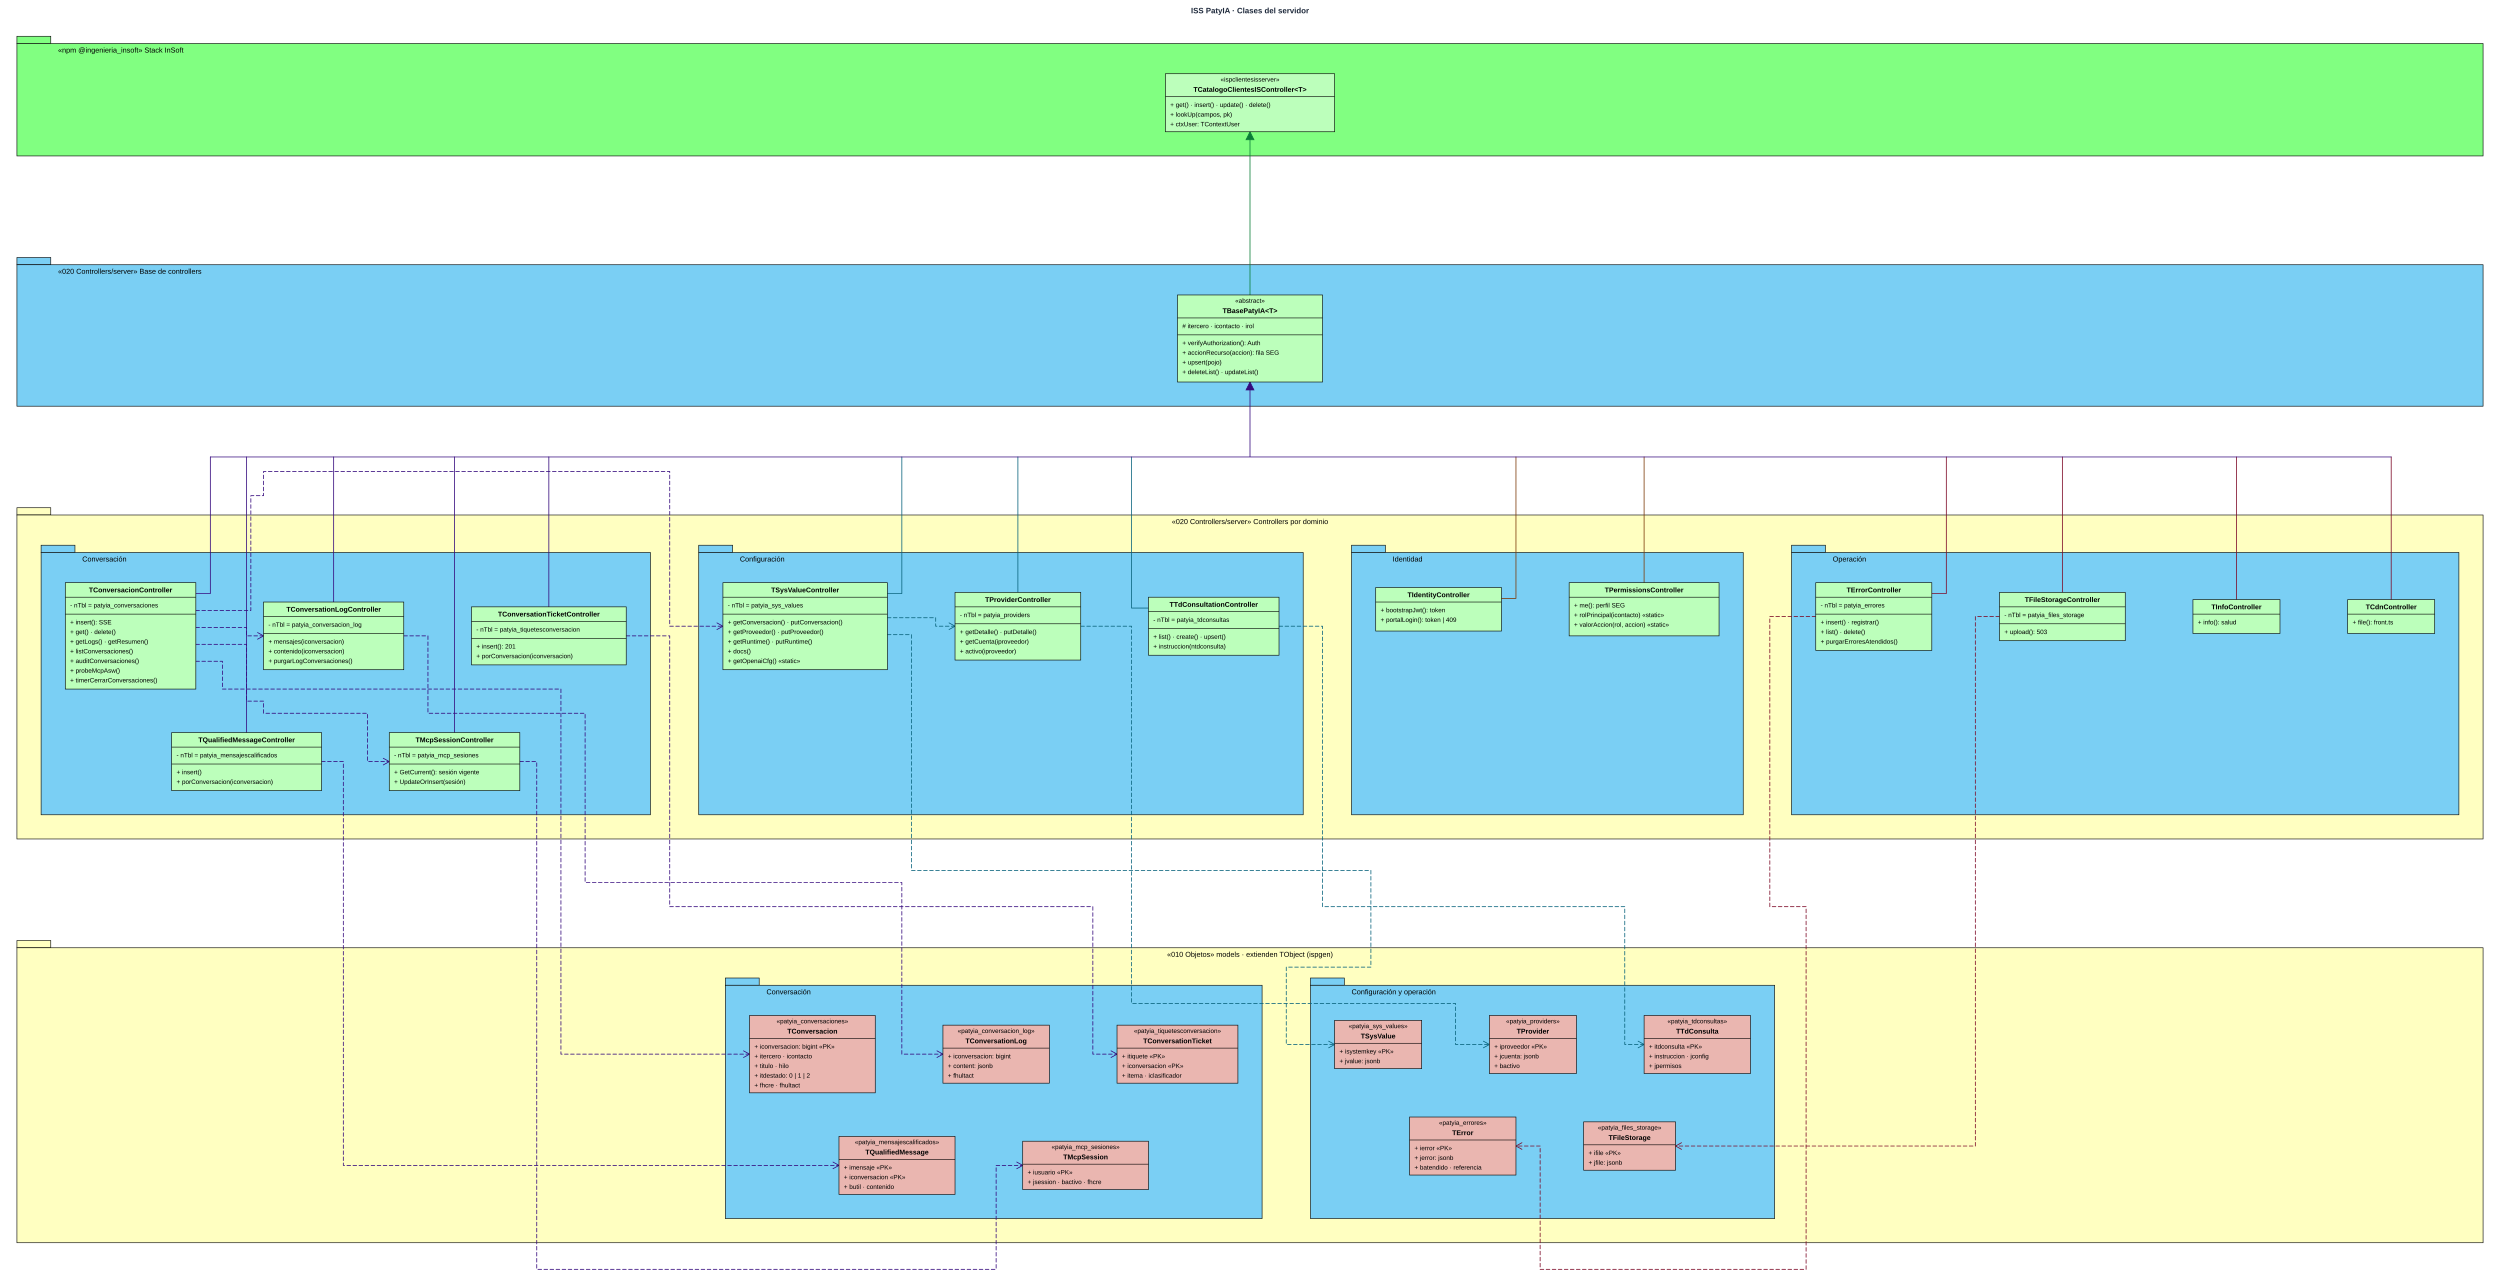
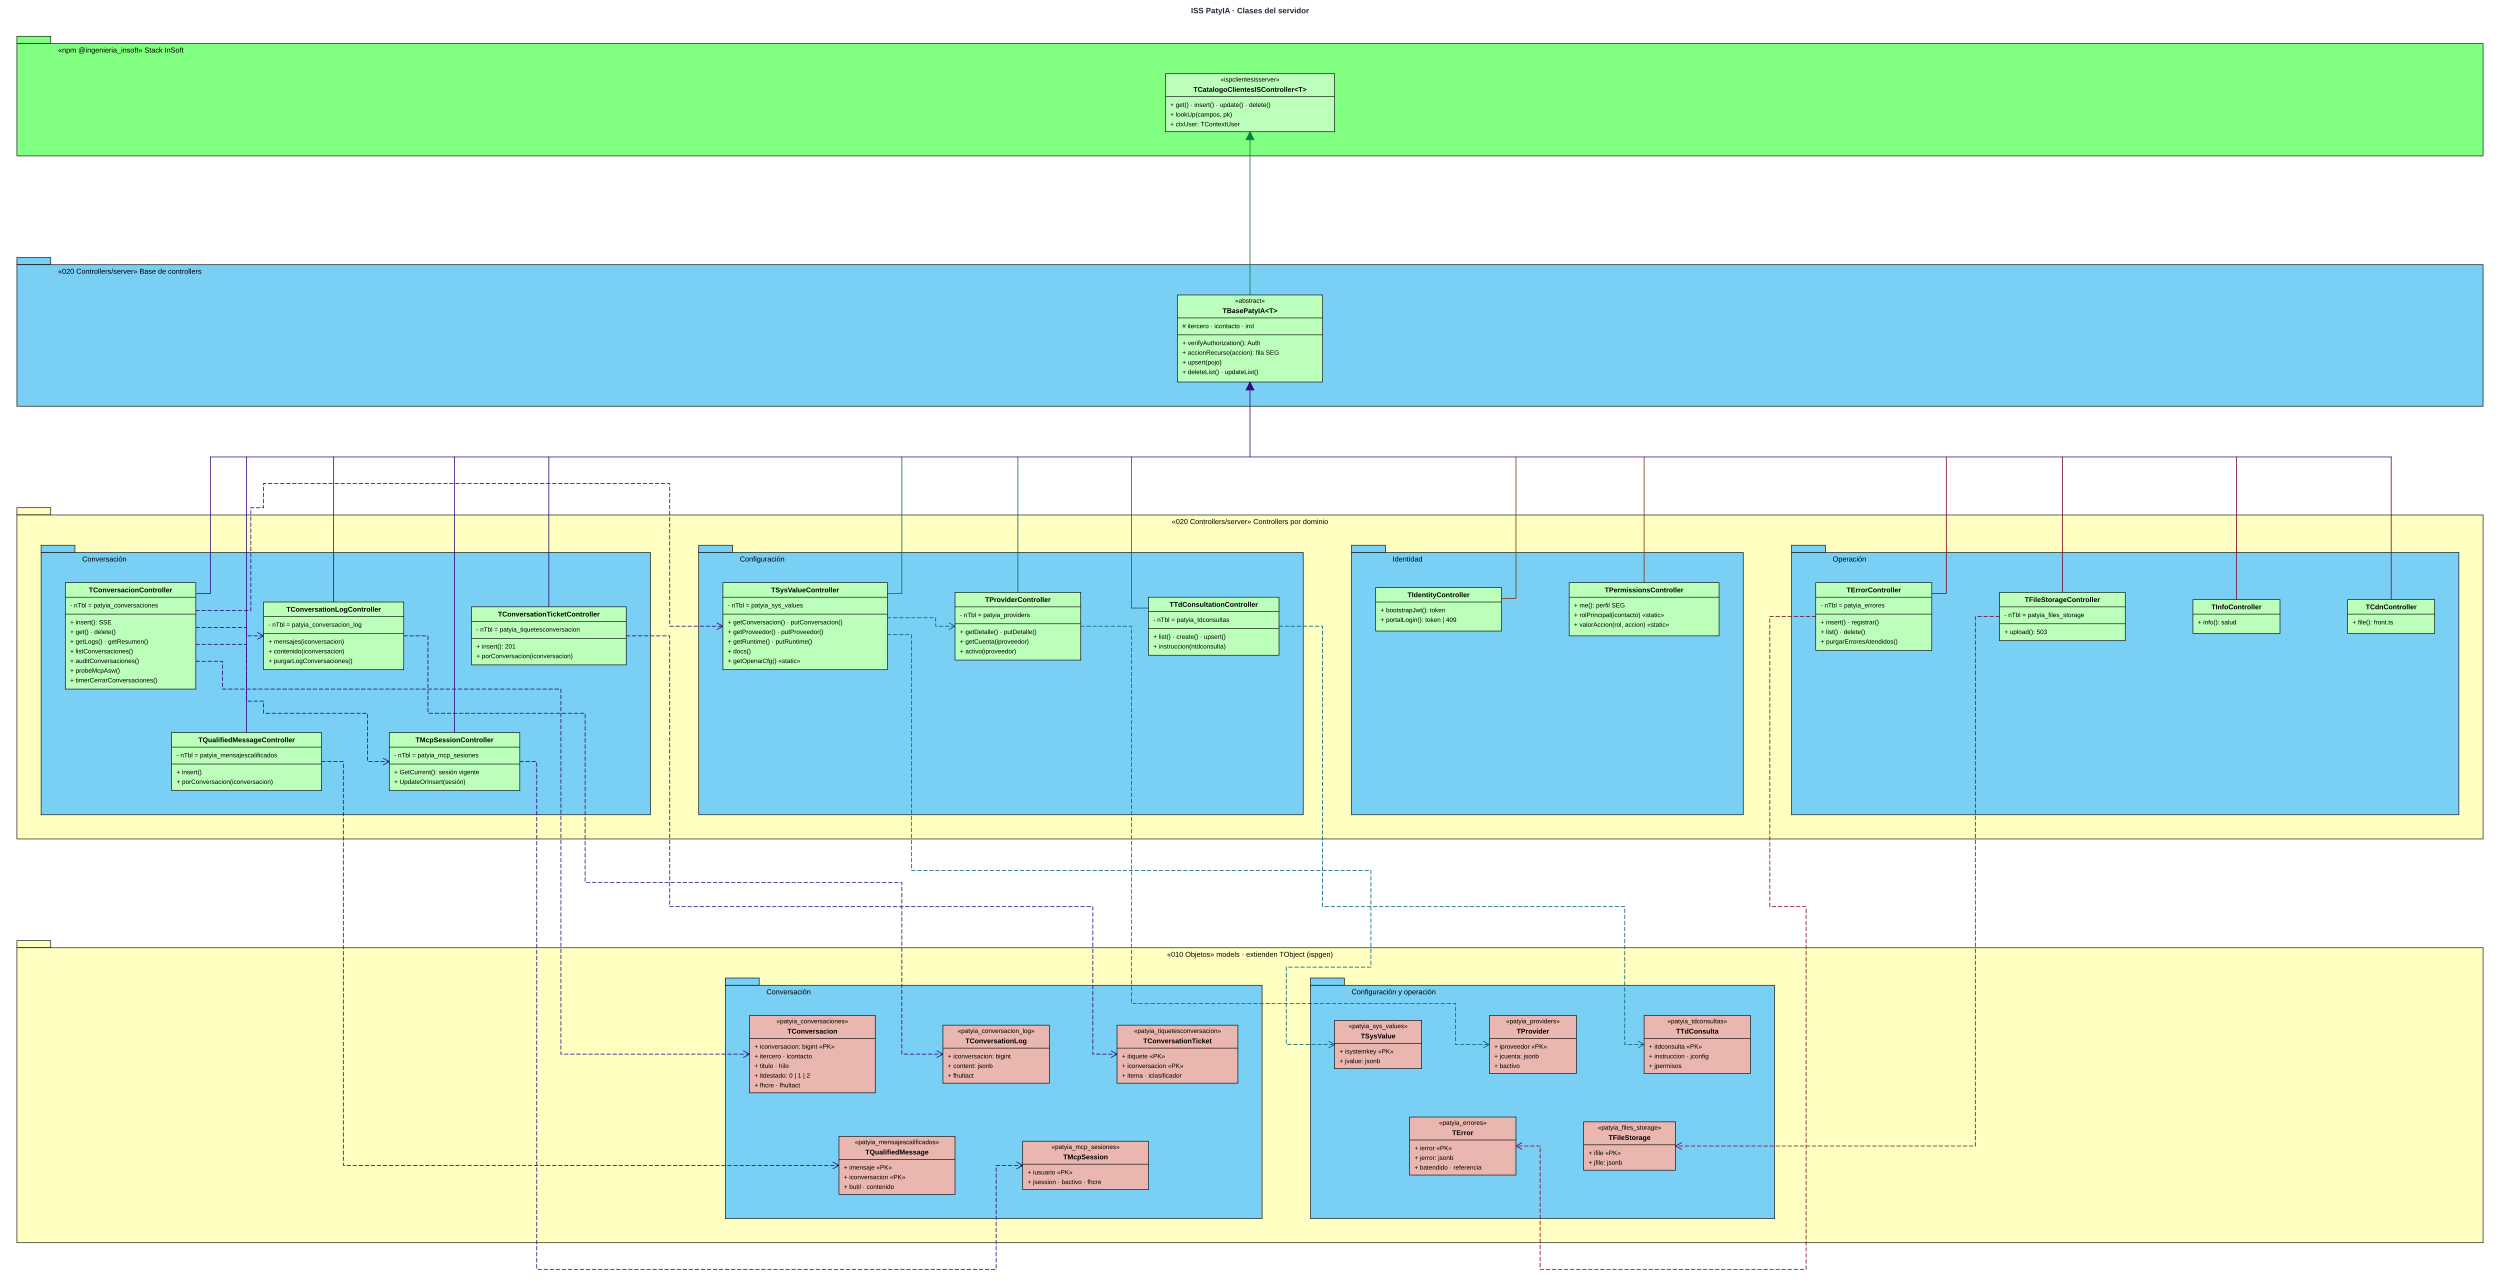
<svg xmlns="http://www.w3.org/2000/svg" style="background:#FFFFFF" part="canvas" class="cls-svg" role="img" viewBox="0 0 4136 2128" preserveAspectRatio="xMidYMid meet" aria-label="ISS PatyIA · Clases del servidor">
  <text x="2068" y="22" text-anchor="middle" fill="#1e293b" font-size="13" font-weight="600" font-family="Tahoma,Arial,sans-serif">ISS PatyIA · Clases del servidor</text>
  <g class="cls-pkgs">
    <rect x="28" y="60" width="56" height="12" fill="#81FF81" stroke="#000000" stroke-width="1" class="cls-pkg__tab" />
    <rect x="28" y="72" width="4080" height="186" fill="#81FF81" stroke="#000000" stroke-width="1" class="cls-pkg" />
    <text x="96" y="87" text-anchor="start" fill="#000000" font-size="12" font-family="Tahoma,Arial,sans-serif">«npm @ingenieria_insoft» Stack InSoft</text>
    <rect x="28" y="426" width="56" height="12" fill="#7ACFF4" stroke="#000000" stroke-width="1" class="cls-pkg__tab" />
    <rect x="28" y="438" width="4080" height="234" fill="#7ACFF4" stroke="#000000" stroke-width="1" class="cls-pkg" />
    <text x="96" y="453" text-anchor="start" fill="#000000" font-size="12" font-family="Tahoma,Arial,sans-serif">«020 Controllers/server» Base de controllers</text>
    <rect x="28" y="840" width="56" height="12" fill="#FFFFC1" stroke="#000000" stroke-width="1" class="cls-pkg__tab" />
    <rect x="28" y="852" width="4080" height="536" fill="#FFFFC1" stroke="#000000" stroke-width="1" class="cls-pkg" />
    <text x="2068" y="867" text-anchor="middle" fill="#000000" font-size="12" font-family="Tahoma,Arial,sans-serif">«020 Controllers/server» Controllers por dominio</text>
    <rect x="28" y="1556" width="56" height="12" fill="#FFFFC1" stroke="#000000" stroke-width="1" class="cls-pkg__tab" />
    <rect x="28" y="1568" width="4080" height="488" fill="#FFFFC1" stroke="#000000" stroke-width="1" class="cls-pkg" />
    <text x="2068" y="1583" text-anchor="middle" fill="#000000" font-size="12" font-family="Tahoma,Arial,sans-serif">«010 Objetos» models · extienden TObject (ispgen)</text>
    <rect x="68" y="902" width="56" height="12" fill="#7ACFF4" stroke="#000000" stroke-width="1" class="cls-pkg__tab" />
    <rect x="68" y="914" width="1008" height="434" fill="#7ACFF4" stroke="#000000" stroke-width="1" class="cls-pkg" />
    <text x="136" y="929" text-anchor="start" fill="#000000" font-size="12" font-family="Tahoma,Arial,sans-serif">Conversación</text>
    <rect x="1156" y="902" width="56" height="12" fill="#7ACFF4" stroke="#000000" stroke-width="1" class="cls-pkg__tab" />
    <rect x="1156" y="914" width="1000" height="434" fill="#7ACFF4" stroke="#000000" stroke-width="1" class="cls-pkg" />
    <text x="1224" y="929" text-anchor="start" fill="#000000" font-size="12" font-family="Tahoma,Arial,sans-serif">Configuración</text>
    <rect x="2236" y="902" width="56" height="12" fill="#7ACFF4" stroke="#000000" stroke-width="1" class="cls-pkg__tab" />
    <rect x="2236" y="914" width="648" height="434" fill="#7ACFF4" stroke="#000000" stroke-width="1" class="cls-pkg" />
    <text x="2304" y="929" text-anchor="start" fill="#000000" font-size="12" font-family="Tahoma,Arial,sans-serif">Identidad</text>
    <rect x="2964" y="902" width="56" height="12" fill="#7ACFF4" stroke="#000000" stroke-width="1" class="cls-pkg__tab" />
    <rect x="2964" y="914" width="1104" height="434" fill="#7ACFF4" stroke="#000000" stroke-width="1" class="cls-pkg" />
    <text x="3032" y="929" text-anchor="start" fill="#000000" font-size="12" font-family="Tahoma,Arial,sans-serif">Operación</text>
    <rect x="1200" y="1618" width="56" height="12" fill="#7ACFF4" stroke="#000000" stroke-width="1" class="cls-pkg__tab" />
    <rect x="1200" y="1630" width="888" height="386" fill="#7ACFF4" stroke="#000000" stroke-width="1" class="cls-pkg" />
    <text x="1268" y="1645" text-anchor="start" fill="#000000" font-size="12" font-family="Tahoma,Arial,sans-serif">Conversación</text>
    <rect x="2168" y="1618" width="56" height="12" fill="#7ACFF4" stroke="#000000" stroke-width="1" class="cls-pkg__tab" />
    <rect x="2168" y="1630" width="768" height="386" fill="#7ACFF4" stroke="#000000" stroke-width="1" class="cls-pkg" />
    <text x="2236" y="1645" text-anchor="start" fill="#000000" font-size="12" font-family="Tahoma,Arial,sans-serif">Configuración y operación</text>
  </g>
  <g class="cls-rel" data-edge-id="r0">
    <path d="M2068,488 V218" fill="none" stroke="#0a7d37" stroke-width="1.3" stroke-linejoin="round" stroke-linecap="round" class="cls-rel__path" />
    <polygon points="0,0 -13.2,-6.6 -13.2,6.6" fill="#0a7d37" stroke="#0a7d37" stroke-width="1.2" transform="translate(2068,218) rotate(270)" class="cls-rel__head" />
  </g>
  <g class="cls-rel" data-edge-id="r1">
    <path d="M324,982 H348 V756" fill="none" stroke="#350a7d" stroke-width="1.3" stroke-linejoin="round" stroke-linecap="round" class="cls-rel__path" />
  </g>
  <g class="cls-rel" data-edge-id="r2">
    <path d="M552,996 V756" fill="none" stroke="#350a7d" stroke-width="1.3" stroke-linejoin="round" stroke-linecap="round" class="cls-rel__path" />
  </g>
  <g class="cls-rel" data-edge-id="r3">
    <path d="M908,1004 V756" fill="none" stroke="#350a7d" stroke-width="1.3" stroke-linejoin="round" stroke-linecap="round" class="cls-rel__path" />
  </g>
  <g class="cls-rel" data-edge-id="r4">
    <path d="M408,1212 V756" fill="none" stroke="#350a7d" stroke-width="1.3" stroke-linejoin="round" stroke-linecap="round" class="cls-rel__path" />
  </g>
  <g class="cls-rel" data-edge-id="r5">
    <path d="M752,1212 V756" fill="none" stroke="#350a7d" stroke-width="1.3" stroke-linejoin="round" stroke-linecap="round" class="cls-rel__path" />
  </g>
  <g class="cls-rel" data-edge-id="r6">
    <path d="M1468,982 H1492 V756" fill="none" stroke="#0a647d" stroke-width="1.3" stroke-linejoin="round" stroke-linecap="round" class="cls-rel__path" />
  </g>
  <g class="cls-rel" data-edge-id="r7">
    <path d="M1684,980 V756" fill="none" stroke="#0a647d" stroke-width="1.3" stroke-linejoin="round" stroke-linecap="round" class="cls-rel__path" />
  </g>
  <g class="cls-rel" data-edge-id="r8">
    <path d="M1900,1006 H1872 V756" fill="none" stroke="#0a647d" stroke-width="1.3" stroke-linejoin="round" stroke-linecap="round" class="cls-rel__path" />
  </g>
  <g class="cls-rel" data-edge-id="r9">
    <path d="M2484,990 H2508 V756" fill="none" stroke="#7d3c0a" stroke-width="1.3" stroke-linejoin="round" stroke-linecap="round" class="cls-rel__path" />
  </g>
  <g class="cls-rel" data-edge-id="r10">
    <path d="M2720,964 V756" fill="none" stroke="#7d3c0a" stroke-width="1.3" stroke-linejoin="round" stroke-linecap="round" class="cls-rel__path" />
  </g>
  <g class="cls-rel" data-edge-id="r11">
    <path d="M3196,982 H3220 V756" fill="none" stroke="#7d0a27" stroke-width="1.3" stroke-linejoin="round" stroke-linecap="round" class="cls-rel__path" />
  </g>
  <g class="cls-rel" data-edge-id="r12">
    <path d="M3412,980 V756" fill="none" stroke="#7d0a27" stroke-width="1.3" stroke-linejoin="round" stroke-linecap="round" class="cls-rel__path" />
  </g>
  <g class="cls-rel" data-edge-id="r13">
    <path d="M3700,992 V756" fill="none" stroke="#7d0a27" stroke-width="1.3" stroke-linejoin="round" stroke-linecap="round" class="cls-rel__path" />
  </g>
  <g class="cls-rel" data-edge-id="r14">
    <path d="M3956,992 V756" fill="none" stroke="#7d0a27" stroke-width="1.3" stroke-linejoin="round" stroke-linecap="round" class="cls-rel__path" />
  </g>
  <g class="cls-rel" data-edge-id="r15">
    <path d="M324,1038 H408 V1052 H436" fill="none" stroke="#350a7d" stroke-width="1.3" stroke-dasharray="6 4" stroke-linejoin="round" stroke-linecap="round" class="cls-rel__path" />
    <polyline points="-9.9,-5.5 0,0 -9.9,5.5" fill="none" stroke="#350a7d" stroke-width="1.3" stroke-linejoin="round" stroke-linecap="round" transform="translate(436,1052) rotate(0)" class="cls-rel__head" />
  </g>
  <g class="cls-rel" data-edge-id="r16">
    <path d="M324,1066 H408 V1160 H436 V1180 H608 V1260 H644" fill="none" stroke="#350a7d" stroke-width="1.3" stroke-dasharray="6 4" stroke-linejoin="round" stroke-linecap="round" class="cls-rel__path" />
    <polyline points="-9.9,-5.5 0,0 -9.9,5.5" fill="none" stroke="#350a7d" stroke-width="1.3" stroke-linejoin="round" stroke-linecap="round" transform="translate(644,1260) rotate(0)" class="cls-rel__head" />
  </g>
  <g class="cls-rel" data-edge-id="r17">
-     <path d="M324,1010 H415 V820 H436 V780 H1108 V1036 H1196" fill="none" stroke="#350a7d" stroke-width="1.3" stroke-dasharray="6 4" stroke-linejoin="round" stroke-linecap="round" class="cls-rel__path" />
+     <path d="M324,1010 H415 V840 H436 V800 H1108 V1036 H1196" fill="none" stroke="#350a7d" stroke-width="1.3" stroke-dasharray="6 4" stroke-linejoin="round" stroke-linecap="round" class="cls-rel__path" />
    <polyline points="-9.9,-5.5 0,0 -9.9,5.5" fill="none" stroke="#350a7d" stroke-width="1.3" stroke-linejoin="round" stroke-linecap="round" transform="translate(1196,1036) rotate(0)" class="cls-rel__head" />
  </g>
  <g class="cls-rel" data-edge-id="r18">
    <path d="M1468,1022 H1548 V1036 H1580" fill="none" stroke="#0a647d" stroke-width="1.3" stroke-dasharray="6 4" stroke-linejoin="round" stroke-linecap="round" class="cls-rel__path" />
    <polyline points="-9.9,-5.5 0,0 -9.9,5.5" fill="none" stroke="#0a647d" stroke-width="1.3" stroke-linejoin="round" stroke-linecap="round" transform="translate(1580,1036) rotate(0)" class="cls-rel__head" />
  </g>
  <g class="cls-rel" data-edge-id="r19">
    <path d="M324,1094 H368 V1140 H928 V1744 H1240" fill="none" stroke="#350a7d" stroke-width="1.3" stroke-dasharray="6 4" stroke-linejoin="round" stroke-linecap="round" class="cls-rel__path" />
    <polyline points="-9.9,-5.5 0,0 -9.9,5.5" fill="none" stroke="#350a7d" stroke-width="1.3" stroke-linejoin="round" stroke-linecap="round" transform="translate(1240,1744) rotate(0)" class="cls-rel__head" />
  </g>
  <g class="cls-rel" data-edge-id="r20">
    <path d="M668,1052 H708 V1180 H968 V1460 H1492 V1744 H1560" fill="none" stroke="#350a7d" stroke-width="1.3" stroke-dasharray="6 4" stroke-linejoin="round" stroke-linecap="round" class="cls-rel__path" />
    <polyline points="-9.9,-5.5 0,0 -9.9,5.5" fill="none" stroke="#350a7d" stroke-width="1.3" stroke-linejoin="round" stroke-linecap="round" transform="translate(1560,1744) rotate(0)" class="cls-rel__head" />
  </g>
  <g class="cls-rel" data-edge-id="r21">
    <path d="M1036,1052 H1108 V1500 H1808 V1744 H1848" fill="none" stroke="#350a7d" stroke-width="1.3" stroke-dasharray="6 4" stroke-linejoin="round" stroke-linecap="round" class="cls-rel__path" />
    <polyline points="-9.9,-5.5 0,0 -9.9,5.5" fill="none" stroke="#350a7d" stroke-width="1.3" stroke-linejoin="round" stroke-linecap="round" transform="translate(1848,1744) rotate(0)" class="cls-rel__head" />
  </g>
  <g class="cls-rel" data-edge-id="r22">
    <path d="M532,1260 H568 V1928 H1388" fill="none" stroke="#350a7d" stroke-width="1.3" stroke-dasharray="6 4" stroke-linejoin="round" stroke-linecap="round" class="cls-rel__path" />
    <polyline points="-9.9,-5.5 0,0 -9.9,5.5" fill="none" stroke="#350a7d" stroke-width="1.3" stroke-linejoin="round" stroke-linecap="round" transform="translate(1388,1928) rotate(0)" class="cls-rel__head" />
  </g>
  <g class="cls-rel" data-edge-id="r23">
    <path d="M860,1260 H888 V2100 H1648 V1928 H1692" fill="none" stroke="#350a7d" stroke-width="1.3" stroke-dasharray="6 4" stroke-linejoin="round" stroke-linecap="round" class="cls-rel__path" />
    <polyline points="-9.9,-5.5 0,0 -9.9,5.5" fill="none" stroke="#350a7d" stroke-width="1.3" stroke-linejoin="round" stroke-linecap="round" transform="translate(1692,1928) rotate(0)" class="cls-rel__head" />
  </g>
  <g class="cls-rel" data-edge-id="r24">
    <path d="M1468,1050 H1508 V1440 H2268 V1600 H2128 V1728 H2208" fill="none" stroke="#0a647d" stroke-width="1.3" stroke-dasharray="6 4" stroke-linejoin="round" stroke-linecap="round" class="cls-rel__path" />
    <polyline points="-9.9,-5.5 0,0 -9.9,5.5" fill="none" stroke="#0a647d" stroke-width="1.3" stroke-linejoin="round" stroke-linecap="round" transform="translate(2208,1728) rotate(0)" class="cls-rel__head" />
  </g>
  <g class="cls-rel" data-edge-id="r25">
    <path d="M1788,1036 H1872 V1660 H2408 V1728 H2464" fill="none" stroke="#0a647d" stroke-width="1.3" stroke-dasharray="6 4" stroke-linejoin="round" stroke-linecap="round" class="cls-rel__path" />
    <polyline points="-9.9,-5.5 0,0 -9.9,5.5" fill="none" stroke="#0a647d" stroke-width="1.3" stroke-linejoin="round" stroke-linecap="round" transform="translate(2464,1728) rotate(0)" class="cls-rel__head" />
  </g>
  <g class="cls-rel" data-edge-id="r26">
    <path d="M2116,1036 H2188 V1500 H2688 V1728 H2720" fill="none" stroke="#0a647d" stroke-width="1.3" stroke-dasharray="6 4" stroke-linejoin="round" stroke-linecap="round" class="cls-rel__path" />
    <polyline points="-9.9,-5.5 0,0 -9.9,5.5" fill="none" stroke="#0a647d" stroke-width="1.3" stroke-linejoin="round" stroke-linecap="round" transform="translate(2720,1728) rotate(0)" class="cls-rel__head" />
  </g>
  <g class="cls-rel" data-edge-id="r27">
    <path d="M3004,1020 H2928 V1500 H2988 V2100 H2548 V1896 H2508" fill="none" stroke="#7d0a27" stroke-width="1.3" stroke-dasharray="6 4" stroke-linejoin="round" stroke-linecap="round" class="cls-rel__path" />
    <polyline points="-9.9,-5.5 0,0 -9.9,5.5" fill="none" stroke="#7d0a27" stroke-width="1.3" stroke-linejoin="round" stroke-linecap="round" transform="translate(2508,1896) rotate(180)" class="cls-rel__head" />
  </g>
  <g class="cls-rel" data-edge-id="r28">
    <path d="M3308,1020 H3268 V1896 H2772" fill="none" stroke="#7d0a27" stroke-width="1.3" stroke-dasharray="6 4" stroke-linejoin="round" stroke-linecap="round" class="cls-rel__path" />
    <polyline points="-9.9,-5.5 0,0 -9.9,5.5" fill="none" stroke="#7d0a27" stroke-width="1.3" stroke-linejoin="round" stroke-linecap="round" transform="translate(2772,1896) rotate(180)" class="cls-rel__head" />
  </g>
  <g class="cls-rel" data-edge-id="base::bus">
    <path d="M348,756 H3956 H2068 V632" fill="none" stroke="#350a7d" stroke-width="1.3" stroke-linejoin="round" stroke-linecap="round" class="cls-rel__path" />
    <polygon points="0,0 -13.2,-6.6 -13.2,6.6" fill="#350a7d" stroke="#350a7d" stroke-width="1.2" transform="translate(2068,632) rotate(270)" class="cls-rel__head" />
  </g>
  <g class="cls-node cls-node--vp" data-node-id="catalogo">
    <rect x="1928" y="122" width="280" height="96" fill="#BCFFBB" stroke="#000000" stroke-width="1" class="cls-node__box" />
    <line x1="1928" y1="160" x2="2208" y2="160" stroke="#000000" stroke-width="1" class="cls-node__divider" />
    <text x="2068" y="135" text-anchor="middle" fill="#000000" font-size="10.5" font-family="Tahoma,Arial,sans-serif">«ispclientesisserver»</text>
    <text x="2068" y="152" text-anchor="middle" fill="#000000" font-size="11.5" font-weight="700" font-family="Tahoma,Arial,sans-serif">TCatalogoClientesISController&lt;T&gt;</text>
    <text x="1936" y="174" dominant-baseline="middle" fill="#000000" font-size="10.5" font-family="Tahoma,Arial,sans-serif">+ get() · insert() · update() · delete()</text>
    <text x="1936" y="190" dominant-baseline="middle" fill="#000000" font-size="10.5" font-family="Tahoma,Arial,sans-serif">+ lookUp(campos, pk)</text>
    <text x="1936" y="206" dominant-baseline="middle" fill="#000000" font-size="10.5" font-family="Tahoma,Arial,sans-serif">+ ctxUser: TContextUser</text>
  </g>
  <g class="cls-node cls-node--vp" data-node-id="base">
    <rect x="1948" y="488" width="240" height="144" fill="#BCFFBB" stroke="#000000" stroke-width="1" class="cls-node__box" />
    <line x1="1948" y1="526" x2="2188" y2="526" stroke="#000000" stroke-width="1" class="cls-node__divider" />
    <line x1="1948" y1="554" x2="2188" y2="554" stroke="#000000" stroke-width="1" class="cls-node__divider" />
    <text x="2068" y="501" text-anchor="middle" fill="#000000" font-size="10.5" font-family="Tahoma,Arial,sans-serif">«abstract»</text>
    <text x="2068" y="518" text-anchor="middle" fill="#000000" font-size="11.5" font-weight="700" font-family="Tahoma,Arial,sans-serif">TBasePatyIA&lt;T&gt;</text>
    <text x="1956" y="540" dominant-baseline="middle" fill="#000000" font-size="10.5" font-family="Tahoma,Arial,sans-serif"># itercero · icontacto · irol</text>
    <text x="1956" y="568" dominant-baseline="middle" fill="#000000" font-size="10.5" font-family="Tahoma,Arial,sans-serif">+ verifyAuthorization(): Auth</text>
    <text x="1956" y="584" dominant-baseline="middle" fill="#000000" font-size="10.5" font-family="Tahoma,Arial,sans-serif">+ accionRecurso(accion): fila SEG</text>
    <text x="1956" y="600" dominant-baseline="middle" fill="#000000" font-size="10.5" font-family="Tahoma,Arial,sans-serif">+ upsert(pojo)</text>
    <text x="1956" y="616" dominant-baseline="middle" fill="#000000" font-size="10.5" font-family="Tahoma,Arial,sans-serif">+ deleteList() · updateList()</text>
  </g>
  <g class="cls-node cls-node--vp" data-node-id="conv">
    <rect x="108" y="964" width="216" height="176" fill="#BCFFBB" stroke="#000000" stroke-width="1" class="cls-node__box" />
    <line x1="108" y1="988" x2="324" y2="988" stroke="#000000" stroke-width="1" class="cls-node__divider" />
    <line x1="108" y1="1016" x2="324" y2="1016" stroke="#000000" stroke-width="1" class="cls-node__divider" />
    <text x="216" y="980" text-anchor="middle" fill="#000000" font-size="11.5" font-weight="700" font-family="Tahoma,Arial,sans-serif">TConversacionController</text>
    <text x="116" y="1002" dominant-baseline="middle" fill="#000000" font-size="10.5" font-family="Tahoma,Arial,sans-serif">- nTbl = patyia_conversaciones</text>
    <text x="116" y="1030" dominant-baseline="middle" fill="#000000" font-size="10.5" font-family="Tahoma,Arial,sans-serif">+ insert(): SSE</text>
    <text x="116" y="1046" dominant-baseline="middle" fill="#000000" font-size="10.5" font-family="Tahoma,Arial,sans-serif">+ get() · delete()</text>
    <text x="116" y="1062" dominant-baseline="middle" fill="#000000" font-size="10.5" font-family="Tahoma,Arial,sans-serif">+ getLogs() · getResumen()</text>
    <text x="116" y="1078" dominant-baseline="middle" fill="#000000" font-size="10.5" font-family="Tahoma,Arial,sans-serif">+ listConversaciones()</text>
    <text x="116" y="1094" dominant-baseline="middle" fill="#000000" font-size="10.5" font-family="Tahoma,Arial,sans-serif">+ auditConversaciones()</text>
    <text x="116" y="1110" dominant-baseline="middle" fill="#000000" font-size="10.5" font-family="Tahoma,Arial,sans-serif">+ probeMcpAsw()</text>
    <text x="116" y="1126" dominant-baseline="middle" fill="#000000" font-size="10.5" font-family="Tahoma,Arial,sans-serif">+ timerCerrarConversaciones()</text>
  </g>
  <g class="cls-node cls-node--vp" data-node-id="log">
    <rect x="436" y="996" width="232" height="112" fill="#BCFFBB" stroke="#000000" stroke-width="1" class="cls-node__box" />
    <line x1="436" y1="1020" x2="668" y2="1020" stroke="#000000" stroke-width="1" class="cls-node__divider" />
    <line x1="436" y1="1048" x2="668" y2="1048" stroke="#000000" stroke-width="1" class="cls-node__divider" />
    <text x="552" y="1012" text-anchor="middle" fill="#000000" font-size="11.5" font-weight="700" font-family="Tahoma,Arial,sans-serif">TConversationLogController</text>
    <text x="444" y="1034" dominant-baseline="middle" fill="#000000" font-size="10.5" font-family="Tahoma,Arial,sans-serif">- nTbl = patyia_conversacion_log</text>
    <text x="444" y="1062" dominant-baseline="middle" fill="#000000" font-size="10.5" font-family="Tahoma,Arial,sans-serif">+ mensajes(iconversacion)</text>
    <text x="444" y="1078" dominant-baseline="middle" fill="#000000" font-size="10.5" font-family="Tahoma,Arial,sans-serif">+ contenido(iconversacion)</text>
    <text x="444" y="1094" dominant-baseline="middle" fill="#000000" font-size="10.5" font-family="Tahoma,Arial,sans-serif">+ purgarLogConversaciones()</text>
  </g>
  <g class="cls-node cls-node--vp" data-node-id="tiq">
    <rect x="780" y="1004" width="256" height="96" fill="#BCFFBB" stroke="#000000" stroke-width="1" class="cls-node__box" />
    <line x1="780" y1="1028" x2="1036" y2="1028" stroke="#000000" stroke-width="1" class="cls-node__divider" />
    <line x1="780" y1="1056" x2="1036" y2="1056" stroke="#000000" stroke-width="1" class="cls-node__divider" />
    <text x="908" y="1020" text-anchor="middle" fill="#000000" font-size="11.5" font-weight="700" font-family="Tahoma,Arial,sans-serif">TConversationTicketController</text>
    <text x="788" y="1042" dominant-baseline="middle" fill="#000000" font-size="10.5" font-family="Tahoma,Arial,sans-serif">- nTbl = patyia_tiquetesconversacion</text>
    <text x="788" y="1070" dominant-baseline="middle" fill="#000000" font-size="10.5" font-family="Tahoma,Arial,sans-serif">+ insert(): 201</text>
    <text x="788" y="1086" dominant-baseline="middle" fill="#000000" font-size="10.5" font-family="Tahoma,Arial,sans-serif">+ porConversacion(iconversacion)</text>
  </g>
  <g class="cls-node cls-node--vp" data-node-id="msg">
    <rect x="284" y="1212" width="248" height="96" fill="#BCFFBB" stroke="#000000" stroke-width="1" class="cls-node__box" />
    <line x1="284" y1="1236" x2="532" y2="1236" stroke="#000000" stroke-width="1" class="cls-node__divider" />
    <line x1="284" y1="1264" x2="532" y2="1264" stroke="#000000" stroke-width="1" class="cls-node__divider" />
    <text x="408" y="1228" text-anchor="middle" fill="#000000" font-size="11.5" font-weight="700" font-family="Tahoma,Arial,sans-serif">TQualifiedMessageController</text>
    <text x="292" y="1250" dominant-baseline="middle" fill="#000000" font-size="10.5" font-family="Tahoma,Arial,sans-serif">- nTbl = patyia_mensajescalificados</text>
    <text x="292" y="1278" dominant-baseline="middle" fill="#000000" font-size="10.5" font-family="Tahoma,Arial,sans-serif">+ insert()</text>
    <text x="292" y="1294" dominant-baseline="middle" fill="#000000" font-size="10.5" font-family="Tahoma,Arial,sans-serif">+ porConversacion(iconversacion)</text>
  </g>
  <g class="cls-node cls-node--vp" data-node-id="mcp">
    <rect x="644" y="1212" width="216" height="96" fill="#BCFFBB" stroke="#000000" stroke-width="1" class="cls-node__box" />
    <line x1="644" y1="1236" x2="860" y2="1236" stroke="#000000" stroke-width="1" class="cls-node__divider" />
    <line x1="644" y1="1264" x2="860" y2="1264" stroke="#000000" stroke-width="1" class="cls-node__divider" />
    <text x="752" y="1228" text-anchor="middle" fill="#000000" font-size="11.5" font-weight="700" font-family="Tahoma,Arial,sans-serif">TMcpSessionController</text>
    <text x="652" y="1250" dominant-baseline="middle" fill="#000000" font-size="10.5" font-family="Tahoma,Arial,sans-serif">- nTbl = patyia_mcp_sesiones</text>
    <text x="652" y="1278" dominant-baseline="middle" fill="#000000" font-size="10.5" font-family="Tahoma,Arial,sans-serif">+ GetCurrent(): sesión vigente</text>
    <text x="652" y="1294" dominant-baseline="middle" fill="#000000" font-size="10.5" font-family="Tahoma,Arial,sans-serif">+ UpdateOrInsert(sesión)</text>
  </g>
  <g class="cls-node cls-node--vp" data-node-id="sys">
    <rect x="1196" y="964" width="272" height="144" fill="#BCFFBB" stroke="#000000" stroke-width="1" class="cls-node__box" />
    <line x1="1196" y1="988" x2="1468" y2="988" stroke="#000000" stroke-width="1" class="cls-node__divider" />
    <line x1="1196" y1="1016" x2="1468" y2="1016" stroke="#000000" stroke-width="1" class="cls-node__divider" />
    <text x="1332" y="980" text-anchor="middle" fill="#000000" font-size="11.5" font-weight="700" font-family="Tahoma,Arial,sans-serif">TSysValueController</text>
    <text x="1204" y="1002" dominant-baseline="middle" fill="#000000" font-size="10.5" font-family="Tahoma,Arial,sans-serif">- nTbl = patyia_sys_values</text>
    <text x="1204" y="1030" dominant-baseline="middle" fill="#000000" font-size="10.5" font-family="Tahoma,Arial,sans-serif">+ getConversacion() · putConversacion()</text>
    <text x="1204" y="1046" dominant-baseline="middle" fill="#000000" font-size="10.5" font-family="Tahoma,Arial,sans-serif">+ getProveedor() · putProveedor()</text>
    <text x="1204" y="1062" dominant-baseline="middle" fill="#000000" font-size="10.5" font-family="Tahoma,Arial,sans-serif">+ getRuntime() · putRuntime()</text>
    <text x="1204" y="1078" dominant-baseline="middle" fill="#000000" font-size="10.5" font-family="Tahoma,Arial,sans-serif">+ docs()</text>
    <text x="1204" y="1094" dominant-baseline="middle" fill="#000000" font-size="10.5" font-family="Tahoma,Arial,sans-serif">+ getOpenaiCfg() «static»</text>
  </g>
  <g class="cls-node cls-node--vp" data-node-id="prov">
    <rect x="1580" y="980" width="208" height="112" fill="#BCFFBB" stroke="#000000" stroke-width="1" class="cls-node__box" />
    <line x1="1580" y1="1004" x2="1788" y2="1004" stroke="#000000" stroke-width="1" class="cls-node__divider" />
    <line x1="1580" y1="1032" x2="1788" y2="1032" stroke="#000000" stroke-width="1" class="cls-node__divider" />
    <text x="1684" y="996" text-anchor="middle" fill="#000000" font-size="11.5" font-weight="700" font-family="Tahoma,Arial,sans-serif">TProviderController</text>
    <text x="1588" y="1018" dominant-baseline="middle" fill="#000000" font-size="10.5" font-family="Tahoma,Arial,sans-serif">- nTbl = patyia_providers</text>
    <text x="1588" y="1046" dominant-baseline="middle" fill="#000000" font-size="10.5" font-family="Tahoma,Arial,sans-serif">+ getDetalle() · putDetalle()</text>
    <text x="1588" y="1062" dominant-baseline="middle" fill="#000000" font-size="10.5" font-family="Tahoma,Arial,sans-serif">+ getCuenta(iproveedor)</text>
    <text x="1588" y="1078" dominant-baseline="middle" fill="#000000" font-size="10.5" font-family="Tahoma,Arial,sans-serif">+ activo(iproveedor)</text>
  </g>
  <g class="cls-node cls-node--vp" data-node-id="td">
    <rect x="1900" y="988" width="216" height="96" fill="#BCFFBB" stroke="#000000" stroke-width="1" class="cls-node__box" />
    <line x1="1900" y1="1012" x2="2116" y2="1012" stroke="#000000" stroke-width="1" class="cls-node__divider" />
    <line x1="1900" y1="1040" x2="2116" y2="1040" stroke="#000000" stroke-width="1" class="cls-node__divider" />
    <text x="2008" y="1004" text-anchor="middle" fill="#000000" font-size="11.5" font-weight="700" font-family="Tahoma,Arial,sans-serif">TTdConsultationController</text>
    <text x="1908" y="1026" dominant-baseline="middle" fill="#000000" font-size="10.5" font-family="Tahoma,Arial,sans-serif">- nTbl = patyia_tdconsultas</text>
    <text x="1908" y="1054" dominant-baseline="middle" fill="#000000" font-size="10.5" font-family="Tahoma,Arial,sans-serif">+ list() · create() · upsert()</text>
    <text x="1908" y="1070" dominant-baseline="middle" fill="#000000" font-size="10.5" font-family="Tahoma,Arial,sans-serif">+ instruccion(ntdconsulta)</text>
  </g>
  <g class="cls-node cls-node--vp" data-node-id="ident">
    <rect x="2276" y="972" width="208" height="72" fill="#BCFFBB" stroke="#000000" stroke-width="1" class="cls-node__box" />
    <line x1="2276" y1="996" x2="2484" y2="996" stroke="#000000" stroke-width="1" class="cls-node__divider" />
    <text x="2380" y="988" text-anchor="middle" fill="#000000" font-size="11.5" font-weight="700" font-family="Tahoma,Arial,sans-serif">TIdentityController</text>
    <text x="2284" y="1010" dominant-baseline="middle" fill="#000000" font-size="10.5" font-family="Tahoma,Arial,sans-serif">+ bootstrapJwt(): token</text>
    <text x="2284" y="1026" dominant-baseline="middle" fill="#000000" font-size="10.5" font-family="Tahoma,Arial,sans-serif">+ portalLogin(): token | 409</text>
  </g>
  <g class="cls-node cls-node--vp" data-node-id="perm">
    <rect x="2596" y="964" width="248" height="88" fill="#BCFFBB" stroke="#000000" stroke-width="1" class="cls-node__box" />
    <line x1="2596" y1="988" x2="2844" y2="988" stroke="#000000" stroke-width="1" class="cls-node__divider" />
    <text x="2720" y="980" text-anchor="middle" fill="#000000" font-size="11.5" font-weight="700" font-family="Tahoma,Arial,sans-serif">TPermissionsController</text>
    <text x="2604" y="1002" dominant-baseline="middle" fill="#000000" font-size="10.5" font-family="Tahoma,Arial,sans-serif">+ me(): perfil SEG</text>
    <text x="2604" y="1018" dominant-baseline="middle" fill="#000000" font-size="10.5" font-family="Tahoma,Arial,sans-serif">+ rolPrincipal(icontacto) «static»</text>
    <text x="2604" y="1034" dominant-baseline="middle" fill="#000000" font-size="10.5" font-family="Tahoma,Arial,sans-serif">+ valorAccion(rol, accion) «static»</text>
  </g>
  <g class="cls-node cls-node--vp" data-node-id="err">
    <rect x="3004" y="964" width="192" height="112" fill="#BCFFBB" stroke="#000000" stroke-width="1" class="cls-node__box" />
    <line x1="3004" y1="988" x2="3196" y2="988" stroke="#000000" stroke-width="1" class="cls-node__divider" />
    <line x1="3004" y1="1016" x2="3196" y2="1016" stroke="#000000" stroke-width="1" class="cls-node__divider" />
    <text x="3100" y="980" text-anchor="middle" fill="#000000" font-size="11.5" font-weight="700" font-family="Tahoma,Arial,sans-serif">TErrorController</text>
    <text x="3012" y="1002" dominant-baseline="middle" fill="#000000" font-size="10.5" font-family="Tahoma,Arial,sans-serif">- nTbl = patyia_errores</text>
    <text x="3012" y="1030" dominant-baseline="middle" fill="#000000" font-size="10.5" font-family="Tahoma,Arial,sans-serif">+ insert() · registrar()</text>
    <text x="3012" y="1046" dominant-baseline="middle" fill="#000000" font-size="10.5" font-family="Tahoma,Arial,sans-serif">+ list() · delete()</text>
    <text x="3012" y="1062" dominant-baseline="middle" fill="#000000" font-size="10.5" font-family="Tahoma,Arial,sans-serif">+ purgarErroresAtendidos()</text>
  </g>
  <g class="cls-node cls-node--vp" data-node-id="file">
    <rect x="3308" y="980" width="208" height="80" fill="#BCFFBB" stroke="#000000" stroke-width="1" class="cls-node__box" />
    <line x1="3308" y1="1004" x2="3516" y2="1004" stroke="#000000" stroke-width="1" class="cls-node__divider" />
    <line x1="3308" y1="1032" x2="3516" y2="1032" stroke="#000000" stroke-width="1" class="cls-node__divider" />
    <text x="3412" y="996" text-anchor="middle" fill="#000000" font-size="11.5" font-weight="700" font-family="Tahoma,Arial,sans-serif">TFileStorageController</text>
    <text x="3316" y="1018" dominant-baseline="middle" fill="#000000" font-size="10.5" font-family="Tahoma,Arial,sans-serif">- nTbl = patyia_files_storage</text>
    <text x="3316" y="1046" dominant-baseline="middle" fill="#000000" font-size="10.5" font-family="Tahoma,Arial,sans-serif">+ upload(): 503</text>
  </g>
  <g class="cls-node cls-node--vp" data-node-id="info">
    <rect x="3628" y="992" width="144" height="56" fill="#BCFFBB" stroke="#000000" stroke-width="1" class="cls-node__box" />
    <line x1="3628" y1="1016" x2="3772" y2="1016" stroke="#000000" stroke-width="1" class="cls-node__divider" />
    <text x="3700" y="1008" text-anchor="middle" fill="#000000" font-size="11.5" font-weight="700" font-family="Tahoma,Arial,sans-serif">TInfoController</text>
    <text x="3636" y="1030" dominant-baseline="middle" fill="#000000" font-size="10.5" font-family="Tahoma,Arial,sans-serif">+ info(): salud</text>
  </g>
  <g class="cls-node cls-node--vp" data-node-id="cdn">
    <rect x="3884" y="992" width="144" height="56" fill="#BCFFBB" stroke="#000000" stroke-width="1" class="cls-node__box" />
    <line x1="3884" y1="1016" x2="4028" y2="1016" stroke="#000000" stroke-width="1" class="cls-node__divider" />
    <text x="3956" y="1008" text-anchor="middle" fill="#000000" font-size="11.5" font-weight="700" font-family="Tahoma,Arial,sans-serif">TCdnController</text>
    <text x="3892" y="1030" dominant-baseline="middle" fill="#000000" font-size="10.5" font-family="Tahoma,Arial,sans-serif">+ file(): front.ts</text>
  </g>
  <g class="cls-node cls-node--vp" data-node-id="m_conv">
    <rect x="1240" y="1680" width="208" height="128" fill="#EAB6B0" stroke="#000000" stroke-width="1" class="cls-node__box" />
    <line x1="1240" y1="1718" x2="1448" y2="1718" stroke="#000000" stroke-width="1" class="cls-node__divider" />
    <text x="1344" y="1693" text-anchor="middle" fill="#000000" font-size="10.5" font-family="Tahoma,Arial,sans-serif">«patyia_conversaciones»</text>
    <text x="1344" y="1710" text-anchor="middle" fill="#000000" font-size="11.5" font-weight="700" font-family="Tahoma,Arial,sans-serif">TConversacion</text>
    <text x="1248" y="1732" dominant-baseline="middle" fill="#000000" font-size="10.5" font-family="Tahoma,Arial,sans-serif">+ iconversacion: bigint «PK»</text>
    <text x="1248" y="1748" dominant-baseline="middle" fill="#000000" font-size="10.5" font-family="Tahoma,Arial,sans-serif">+ itercero · icontacto</text>
    <text x="1248" y="1764" dominant-baseline="middle" fill="#000000" font-size="10.5" font-family="Tahoma,Arial,sans-serif">+ titulo · hilo</text>
    <text x="1248" y="1780" dominant-baseline="middle" fill="#000000" font-size="10.5" font-family="Tahoma,Arial,sans-serif">+ itdestado: 0 | 1 | 2</text>
    <text x="1248" y="1796" dominant-baseline="middle" fill="#000000" font-size="10.5" font-family="Tahoma,Arial,sans-serif">+ fhcre · fhultact</text>
  </g>
  <g class="cls-node cls-node--vp" data-node-id="m_log">
    <rect x="1560" y="1696" width="176" height="96" fill="#EAB6B0" stroke="#000000" stroke-width="1" class="cls-node__box" />
    <line x1="1560" y1="1734" x2="1736" y2="1734" stroke="#000000" stroke-width="1" class="cls-node__divider" />
    <text x="1648" y="1709" text-anchor="middle" fill="#000000" font-size="10.5" font-family="Tahoma,Arial,sans-serif">«patyia_conversacion_log»</text>
    <text x="1648" y="1726" text-anchor="middle" fill="#000000" font-size="11.5" font-weight="700" font-family="Tahoma,Arial,sans-serif">TConversationLog</text>
    <text x="1568" y="1748" dominant-baseline="middle" fill="#000000" font-size="10.5" font-family="Tahoma,Arial,sans-serif">+ iconversacion: bigint</text>
    <text x="1568" y="1764" dominant-baseline="middle" fill="#000000" font-size="10.5" font-family="Tahoma,Arial,sans-serif">+ content: jsonb</text>
    <text x="1568" y="1780" dominant-baseline="middle" fill="#000000" font-size="10.5" font-family="Tahoma,Arial,sans-serif">+ fhultact</text>
  </g>
  <g class="cls-node cls-node--vp" data-node-id="m_tiq">
    <rect x="1848" y="1696" width="200" height="96" fill="#EAB6B0" stroke="#000000" stroke-width="1" class="cls-node__box" />
    <line x1="1848" y1="1734" x2="2048" y2="1734" stroke="#000000" stroke-width="1" class="cls-node__divider" />
    <text x="1948" y="1709" text-anchor="middle" fill="#000000" font-size="10.5" font-family="Tahoma,Arial,sans-serif">«patyia_tiquetesconversacion»</text>
    <text x="1948" y="1726" text-anchor="middle" fill="#000000" font-size="11.5" font-weight="700" font-family="Tahoma,Arial,sans-serif">TConversationTicket</text>
    <text x="1856" y="1748" dominant-baseline="middle" fill="#000000" font-size="10.5" font-family="Tahoma,Arial,sans-serif">+ itiquete «PK»</text>
    <text x="1856" y="1764" dominant-baseline="middle" fill="#000000" font-size="10.5" font-family="Tahoma,Arial,sans-serif">+ iconversacion «PK»</text>
    <text x="1856" y="1780" dominant-baseline="middle" fill="#000000" font-size="10.5" font-family="Tahoma,Arial,sans-serif">+ itema · iclasificador</text>
  </g>
  <g class="cls-node cls-node--vp" data-node-id="m_msg">
    <rect x="1388" y="1880" width="192" height="96" fill="#EAB6B0" stroke="#000000" stroke-width="1" class="cls-node__box" />
    <line x1="1388" y1="1918" x2="1580" y2="1918" stroke="#000000" stroke-width="1" class="cls-node__divider" />
    <text x="1484" y="1893" text-anchor="middle" fill="#000000" font-size="10.5" font-family="Tahoma,Arial,sans-serif">«patyia_mensajescalificados»</text>
    <text x="1484" y="1910" text-anchor="middle" fill="#000000" font-size="11.5" font-weight="700" font-family="Tahoma,Arial,sans-serif">TQualifiedMessage</text>
    <text x="1396" y="1932" dominant-baseline="middle" fill="#000000" font-size="10.5" font-family="Tahoma,Arial,sans-serif">+ imensaje «PK»</text>
    <text x="1396" y="1948" dominant-baseline="middle" fill="#000000" font-size="10.5" font-family="Tahoma,Arial,sans-serif">+ iconversacion «PK»</text>
    <text x="1396" y="1964" dominant-baseline="middle" fill="#000000" font-size="10.5" font-family="Tahoma,Arial,sans-serif">+ butil · contenido</text>
  </g>
  <g class="cls-node cls-node--vp" data-node-id="m_mcp">
    <rect x="1692" y="1888" width="208" height="80" fill="#EAB6B0" stroke="#000000" stroke-width="1" class="cls-node__box" />
    <line x1="1692" y1="1926" x2="1900" y2="1926" stroke="#000000" stroke-width="1" class="cls-node__divider" />
    <text x="1796" y="1901" text-anchor="middle" fill="#000000" font-size="10.5" font-family="Tahoma,Arial,sans-serif">«patyia_mcp_sesiones»</text>
    <text x="1796" y="1918" text-anchor="middle" fill="#000000" font-size="11.5" font-weight="700" font-family="Tahoma,Arial,sans-serif">TMcpSession</text>
    <text x="1700" y="1940" dominant-baseline="middle" fill="#000000" font-size="10.5" font-family="Tahoma,Arial,sans-serif">+ iusuario «PK»</text>
    <text x="1700" y="1956" dominant-baseline="middle" fill="#000000" font-size="10.5" font-family="Tahoma,Arial,sans-serif">+ jsession · bactivo · fhcre</text>
  </g>
  <g class="cls-node cls-node--vp" data-node-id="m_sys">
    <rect x="2208" y="1688" width="144" height="80" fill="#EAB6B0" stroke="#000000" stroke-width="1" class="cls-node__box" />
    <line x1="2208" y1="1726" x2="2352" y2="1726" stroke="#000000" stroke-width="1" class="cls-node__divider" />
    <text x="2280" y="1701" text-anchor="middle" fill="#000000" font-size="10.5" font-family="Tahoma,Arial,sans-serif">«patyia_sys_values»</text>
    <text x="2280" y="1718" text-anchor="middle" fill="#000000" font-size="11.5" font-weight="700" font-family="Tahoma,Arial,sans-serif">TSysValue</text>
    <text x="2216" y="1740" dominant-baseline="middle" fill="#000000" font-size="10.5" font-family="Tahoma,Arial,sans-serif">+ isystemkey «PK»</text>
    <text x="2216" y="1756" dominant-baseline="middle" fill="#000000" font-size="10.5" font-family="Tahoma,Arial,sans-serif">+ jvalue: jsonb</text>
  </g>
  <g class="cls-node cls-node--vp" data-node-id="m_prov">
    <rect x="2464" y="1680" width="144" height="96" fill="#EAB6B0" stroke="#000000" stroke-width="1" class="cls-node__box" />
    <line x1="2464" y1="1718" x2="2608" y2="1718" stroke="#000000" stroke-width="1" class="cls-node__divider" />
    <text x="2536" y="1693" text-anchor="middle" fill="#000000" font-size="10.5" font-family="Tahoma,Arial,sans-serif">«patyia_providers»</text>
    <text x="2536" y="1710" text-anchor="middle" fill="#000000" font-size="11.5" font-weight="700" font-family="Tahoma,Arial,sans-serif">TProvider</text>
    <text x="2472" y="1732" dominant-baseline="middle" fill="#000000" font-size="10.5" font-family="Tahoma,Arial,sans-serif">+ iproveedor «PK»</text>
    <text x="2472" y="1748" dominant-baseline="middle" fill="#000000" font-size="10.5" font-family="Tahoma,Arial,sans-serif">+ jcuenta: jsonb</text>
    <text x="2472" y="1764" dominant-baseline="middle" fill="#000000" font-size="10.5" font-family="Tahoma,Arial,sans-serif">+ bactivo</text>
  </g>
  <g class="cls-node cls-node--vp" data-node-id="m_td">
    <rect x="2720" y="1680" width="176" height="96" fill="#EAB6B0" stroke="#000000" stroke-width="1" class="cls-node__box" />
    <line x1="2720" y1="1718" x2="2896" y2="1718" stroke="#000000" stroke-width="1" class="cls-node__divider" />
    <text x="2808" y="1693" text-anchor="middle" fill="#000000" font-size="10.5" font-family="Tahoma,Arial,sans-serif">«patyia_tdconsultas»</text>
    <text x="2808" y="1710" text-anchor="middle" fill="#000000" font-size="11.5" font-weight="700" font-family="Tahoma,Arial,sans-serif">TTdConsulta</text>
    <text x="2728" y="1732" dominant-baseline="middle" fill="#000000" font-size="10.5" font-family="Tahoma,Arial,sans-serif">+ itdconsulta «PK»</text>
    <text x="2728" y="1748" dominant-baseline="middle" fill="#000000" font-size="10.5" font-family="Tahoma,Arial,sans-serif">+ instruccion · jconfig</text>
    <text x="2728" y="1764" dominant-baseline="middle" fill="#000000" font-size="10.5" font-family="Tahoma,Arial,sans-serif">+ jpermisos</text>
  </g>
  <g class="cls-node cls-node--vp" data-node-id="m_err">
    <rect x="2332" y="1848" width="176" height="96" fill="#EAB6B0" stroke="#000000" stroke-width="1" class="cls-node__box" />
    <line x1="2332" y1="1886" x2="2508" y2="1886" stroke="#000000" stroke-width="1" class="cls-node__divider" />
    <text x="2420" y="1861" text-anchor="middle" fill="#000000" font-size="10.5" font-family="Tahoma,Arial,sans-serif">«patyia_errores»</text>
    <text x="2420" y="1878" text-anchor="middle" fill="#000000" font-size="11.5" font-weight="700" font-family="Tahoma,Arial,sans-serif">TError</text>
    <text x="2340" y="1900" dominant-baseline="middle" fill="#000000" font-size="10.5" font-family="Tahoma,Arial,sans-serif">+ ierror «PK»</text>
    <text x="2340" y="1916" dominant-baseline="middle" fill="#000000" font-size="10.5" font-family="Tahoma,Arial,sans-serif">+ jerror: jsonb</text>
    <text x="2340" y="1932" dominant-baseline="middle" fill="#000000" font-size="10.5" font-family="Tahoma,Arial,sans-serif">+ batendido · referencia</text>
  </g>
  <g class="cls-node cls-node--vp" data-node-id="m_file">
    <rect x="2620" y="1856" width="152" height="80" fill="#EAB6B0" stroke="#000000" stroke-width="1" class="cls-node__box" />
    <line x1="2620" y1="1894" x2="2772" y2="1894" stroke="#000000" stroke-width="1" class="cls-node__divider" />
    <text x="2696" y="1869" text-anchor="middle" fill="#000000" font-size="10.5" font-family="Tahoma,Arial,sans-serif">«patyia_files_storage»</text>
    <text x="2696" y="1886" text-anchor="middle" fill="#000000" font-size="11.5" font-weight="700" font-family="Tahoma,Arial,sans-serif">TFileStorage</text>
    <text x="2628" y="1908" dominant-baseline="middle" fill="#000000" font-size="10.5" font-family="Tahoma,Arial,sans-serif">+ ifile «PK»</text>
    <text x="2628" y="1924" dominant-baseline="middle" fill="#000000" font-size="10.5" font-family="Tahoma,Arial,sans-serif">+ jfile: jsonb</text>
  </g>
  <g class="seq-turtle" pointer-events="none" aria-hidden="true">
    <path fill="none" stroke="none" />
    <g class="seq-turtle-head" />
  </g>
</svg>
